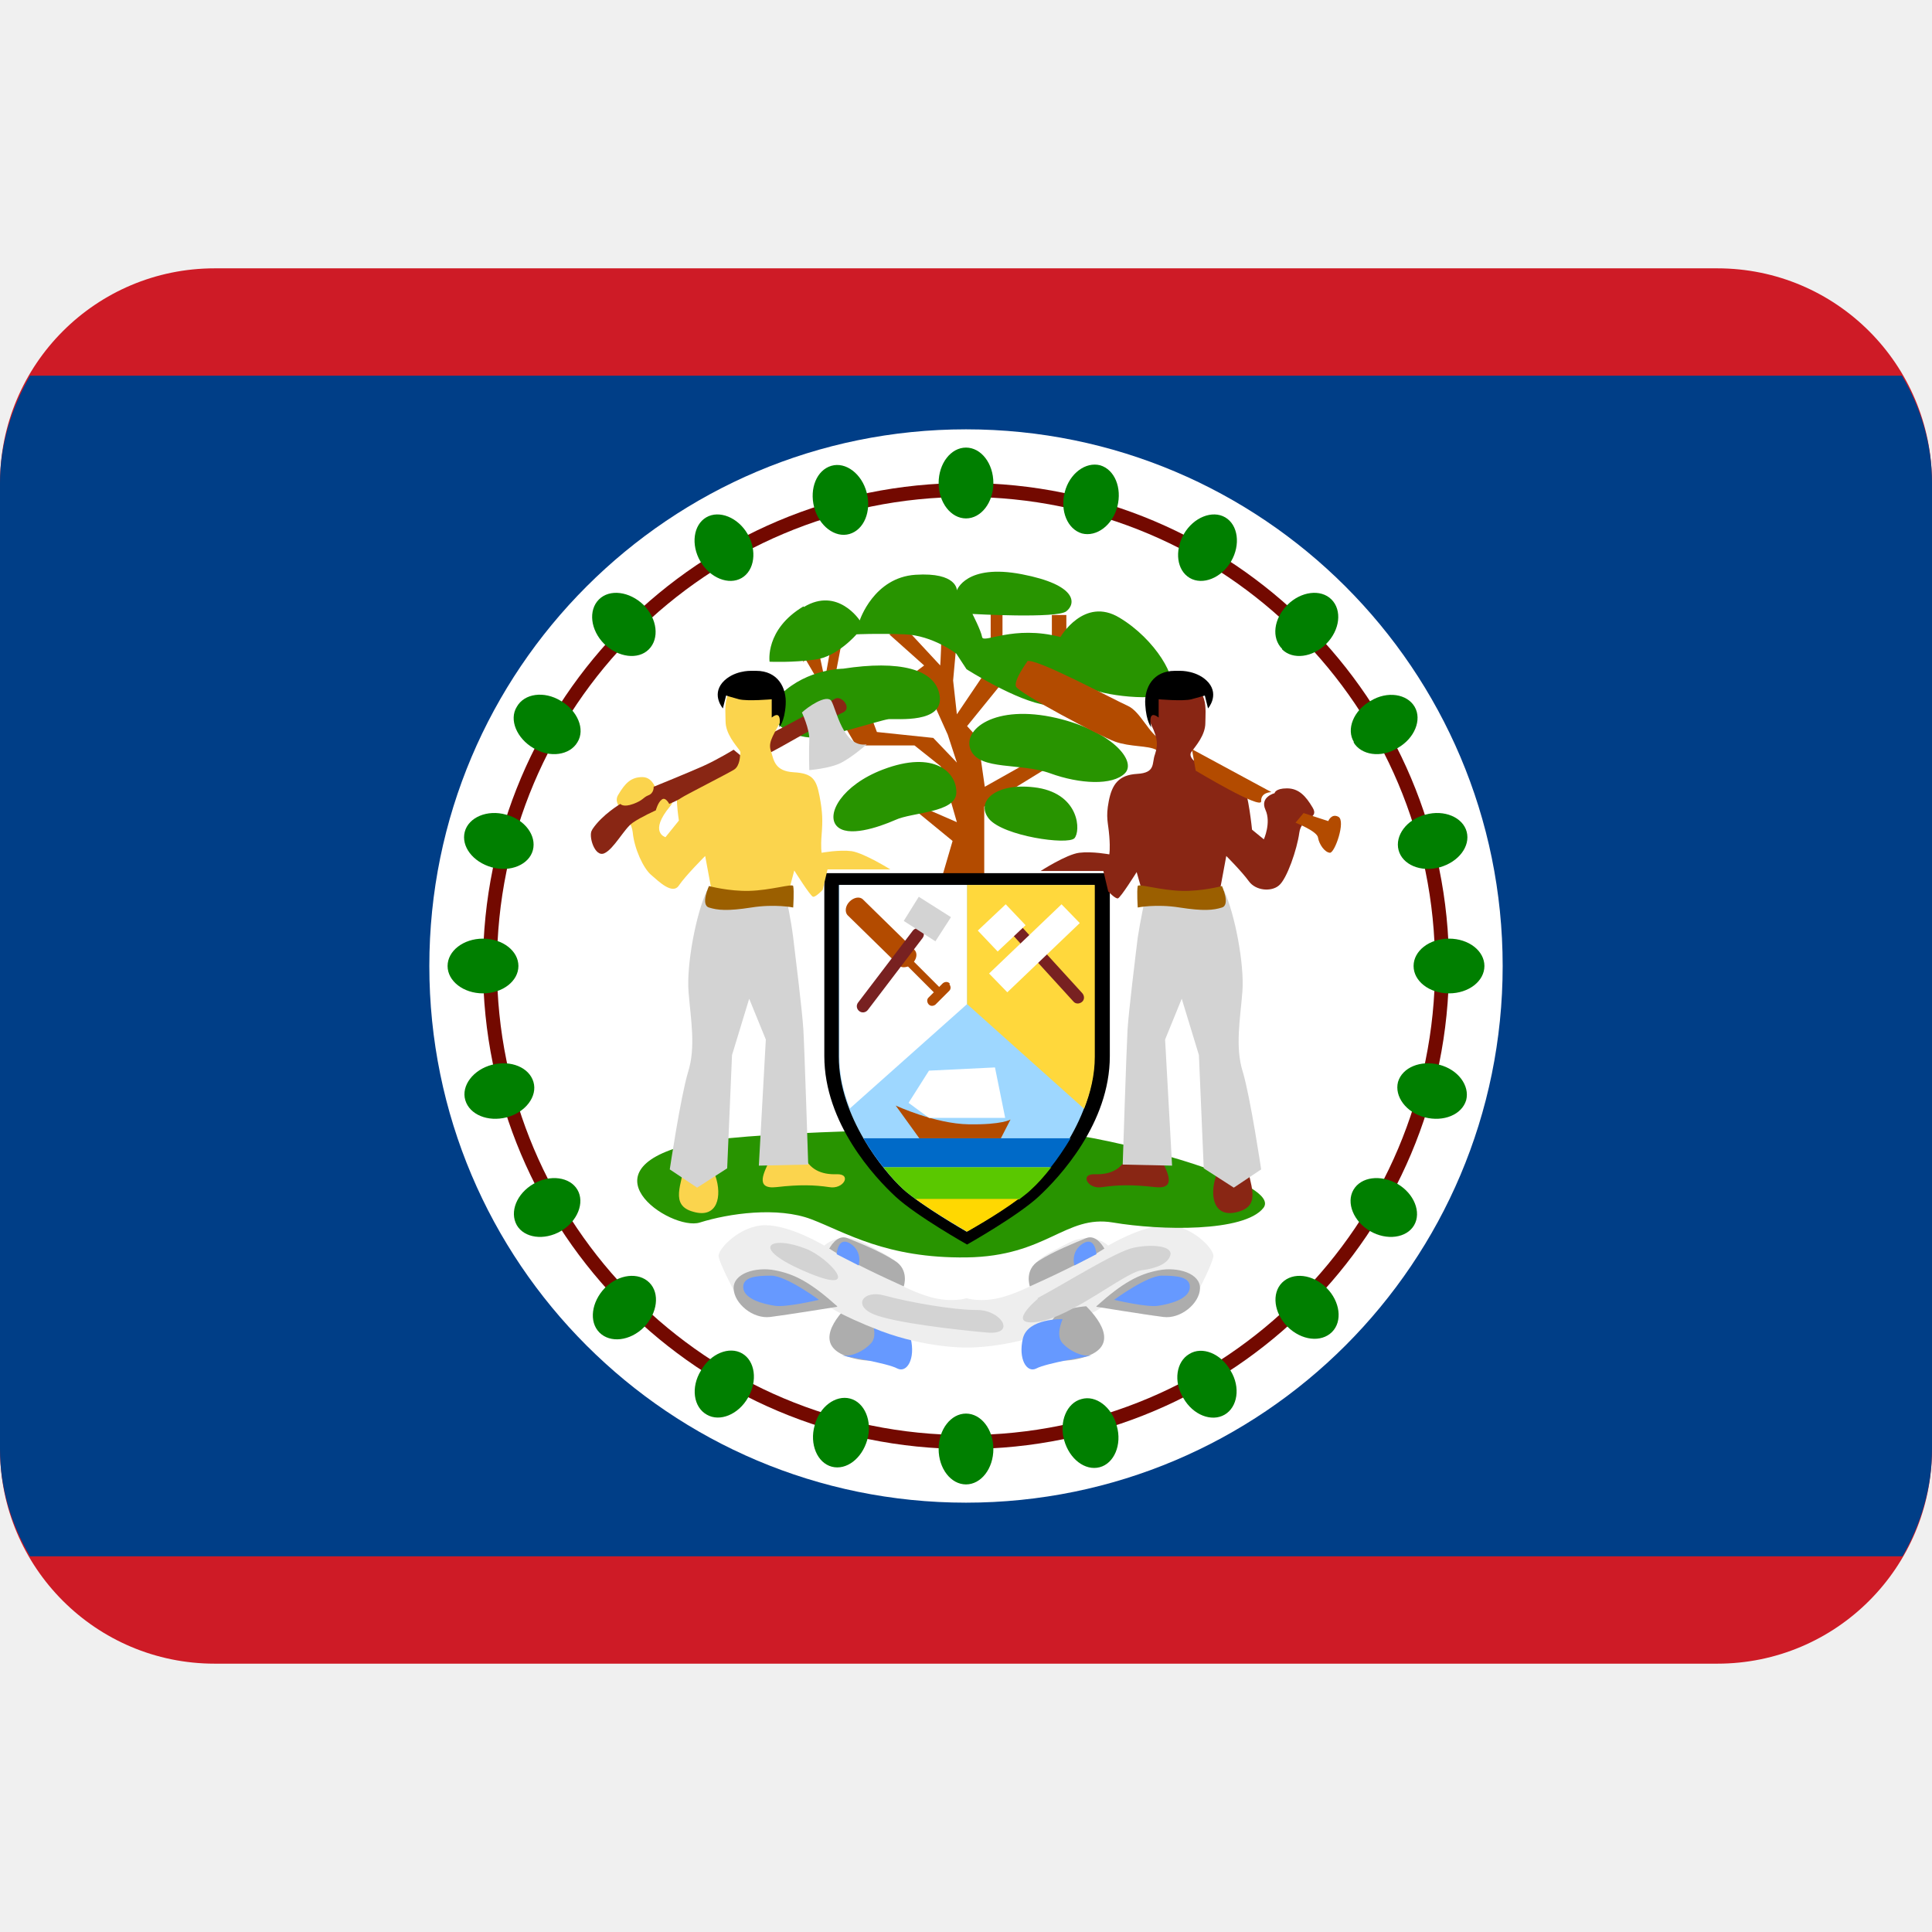
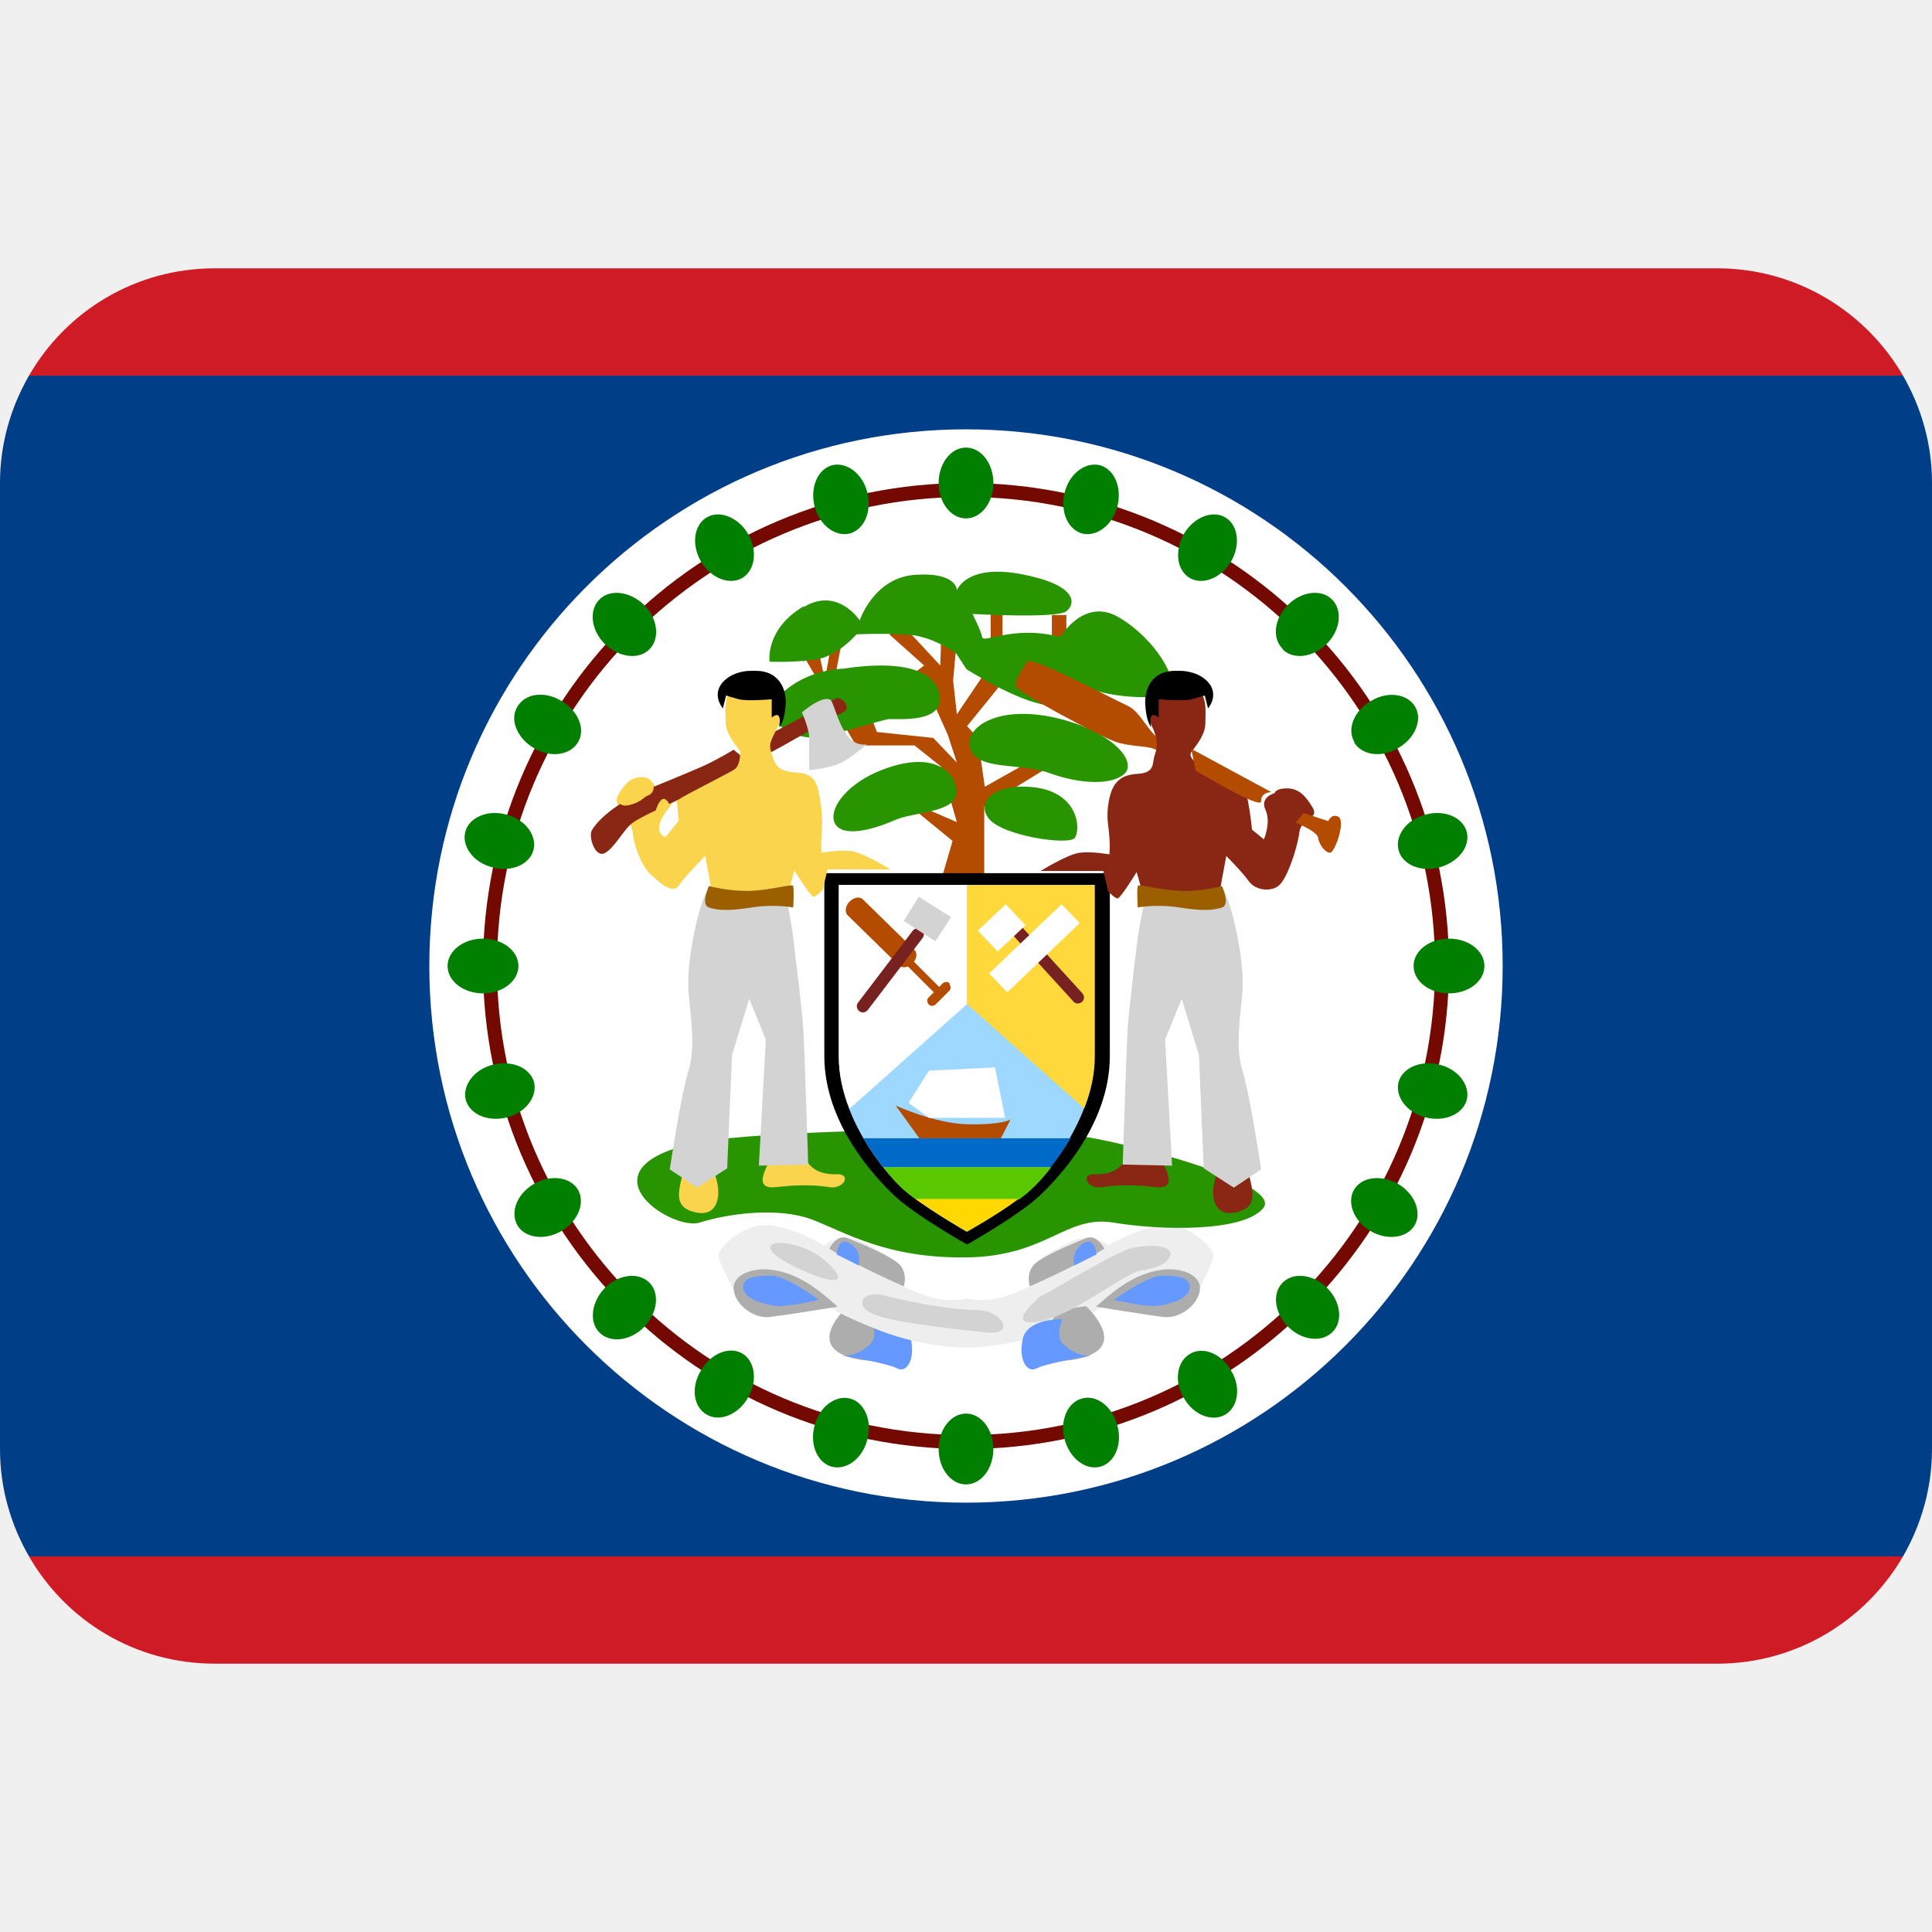
<svg xmlns="http://www.w3.org/2000/svg" viewBox="0 0 36 36">
-   <path d="m36 27c0 2.21-1.79 4-4 4h-28c-2.21 0-4-1.79-4-4v-18c0-2.21 1.79-4 4-4h28c2.21 0 4 1.79 4 4z" fill="#ce1b26" />
-   <path d="m.56 7c-.34.59-.56 1.27-.56 2v18c0 .73.21 1.41.56 2h34.89c.34-.59.55-1.27.55-2v-18c0-.73-.21-1.41-.56-2z" fill="#003e87" />
+   <path d="m35.46 29c-.69 1.19-1.98 2-3.46 2h-28c-1.48 0-2.77-.8-3.46-2l7.46-11-7.46-11c.69-1.2 1.98-2 3.46-2h28c1.48 0 2.77.81 3.46 2l-7.46 11z" fill="#ce1b26" />
+   <path d="m.54 7c-.34.59-.54 1.27-.54 2v18c0 .73.2 1.41.54 2h34.92c.34-.59.54-1.27.54-2v-18c0-.73-.2-1.41-.54-2z" fill="#003e87" />
  <circle cx="18" cy="18" fill="#fff" r="10" />
  <circle cx="18" cy="18" fill="#730900" r="9" />
  <circle cx="18" cy="18" fill="#fff" r="8.74" />
  <g fill="#007f00">
    <ellipse cx="18" cy="9" rx=".51" ry=".66" />
    <ellipse cx="18" cy="27" rx=".51" ry=".66" />
-     <path d="m15.18 26.56c.09-.35.39-.57.66-.5s.42.42.32.77-.39.57-.66.5-.42-.42-.32-.77zm4.98-16.62c.27.07.57-.15.66-.5s-.05-.69-.32-.77c-.27-.07-.57.15-.66.5s.05.69.32.77zm-7.1 15.6c.18-.32.53-.46.77-.32s.29.51.11.82c-.18.32-.53.46-.77.32-.25-.14-.3-.51-.11-.82zm9.11-14.77c.24.14.59 0 .77-.31s.13-.68-.11-.82-.59 0-.77.31c-.18.32-.13.68.11.82zm-10.9 13.23c.26-.26.63-.3.83-.1s.15.57-.1.83c-.26.26-.63.3-.83.1s-.15-.57.1-.83zm12.62-11.9c.2.2.57.15.82-.1.26-.26.3-.63.1-.83s-.57-.15-.82.1c-.26.26-.3.62-.1.82zm-13.95 9.96c.31-.18.68-.13.82.11s0 .59-.31.77-.68.13-.82-.11c-.14-.25 0-.59.31-.77zm15.28-8.23c.14.24.51.3.82.11.32-.18.46-.53.32-.77s-.51-.3-.82-.11c-.32.18-.46.53-.31.77zm-16.05 6.01c.35-.09.69.05.77.32s-.15.57-.5.66-.69-.05-.77-.32.15-.57.5-.66zm16.89-4c.07.27.41.42.77.32.35-.1.57-.39.5-.66s-.42-.42-.77-.32c-.35.09-.57.39-.5.66z" />
+     <path d="m15.18 26.56c.09-.35.39-.57.66-.5s.42.42.32.77c-.09.35-.39.57-.66.5s-.42-.42-.32-.77zm4.98-16.62c.27.07.57-.15.66-.5s-.05-.69-.32-.77c-.27-.07-.57.15-.66.5s.05.69.32.77zm-7.1 15.6c.18-.32.53-.46.77-.32s.29.51.11.82c-.18.32-.53.46-.77.32-.25-.14-.3-.51-.11-.82zm9.11-14.77c.24.14.59 0 .77-.31s.13-.68-.11-.82-.59 0-.77.31c-.18.32-.13.68.11.82zm-10.9 13.23c.26-.26.63-.3.83-.1s.15.57-.1.83c-.26.26-.63.3-.83.1s-.15-.57.1-.83zm12.63-11.9c.2.2.57.15.82-.1.26-.26.3-.63.1-.83s-.57-.15-.82.1c-.26.26-.3.62-.1.82zm-13.95 9.96c.31-.18.68-.13.82.11s0 .59-.31.77-.68.13-.82-.11c-.14-.25 0-.59.31-.77zm15.28-8.23c.14.24.51.3.82.11.32-.18.46-.53.32-.77s-.51-.3-.82-.11c-.32.18-.46.53-.31.77zm-16.05 6.01c.35-.09.69.05.77.32.07.27-.15.57-.5.66s-.69-.05-.77-.32c-.07-.27.15-.57.5-.66zm16.88-4c.07.27.41.42.77.32.35-.1.57-.39.5-.66s-.42-.42-.77-.32c-.35.09-.57.39-.5.66z" />
    <ellipse cx="9" cy="18" rx=".66" ry=".51" />
-     <path d="m26.34 18c0 .28.29.51.66.51s.66-.23.66-.51-.29-.51-.66-.51-.66.23-.66.51zm-16.91-2.82c.35.09.57.39.5.66s-.42.42-.77.32-.57-.39-.5-.66.42-.42.77-.32zm16.62 4.98c-.07.27.15.57.5.66s.69-.05.77-.32c.07-.27-.15-.57-.5-.66s-.69.05-.77.32zm-15.6-7.1c.31.18.46.53.31.77-.14.24-.51.3-.82.11-.31-.18-.46-.53-.31-.77.14-.25.51-.3.82-.11zm14.77 9.11c-.14.24 0 .59.31.77s.68.13.82-.11 0-.59-.31-.77c-.32-.18-.68-.13-.82.11zm-13.23-10.9c.26.26.3.63.1.83s-.57.15-.83-.1c-.26-.26-.3-.63-.1-.83s.57-.15.83.1zm11.9 12.63c-.2.2-.15.57.1.82.26.26.63.3.83.1s.15-.57-.1-.82c-.26-.26-.63-.3-.83-.1zm-9.96-13.95c.18.31.13.68-.11.82s-.59 0-.77-.31-.13-.68.11-.82.59 0 .77.31zm8.23 15.28c-.24.14-.3.51-.11.82.18.32.53.45.77.31s.3-.51.11-.82c-.18-.32-.53-.46-.77-.31zm-6.01-16.05c.09.35-.05.69-.32.77s-.57-.15-.66-.5.05-.69.32-.77.57.15.66.5zm4 16.89c-.27.07-.42.42-.32.77s.39.57.66.5.42-.42.32-.77c-.09-.35-.39-.58-.66-.5z" />
+     <path d="m26.34 18c0 .28.29.51.66.51s.66-.23.66-.51-.29-.51-.66-.51-.66.23-.66.51zm-16.9-2.82c.35.09.57.39.5.66s-.42.42-.77.32c-.35-.09-.57-.39-.5-.66s.42-.42.77-.32zm16.62 4.98c-.07.27.15.57.5.66s.69-.05.77-.32c.07-.27-.15-.57-.5-.66s-.69.05-.77.32zm-15.6-7.1c.31.18.46.53.31.77-.14.24-.51.3-.82.11-.31-.18-.46-.53-.31-.77.14-.25.51-.3.82-.11zm14.77 9.11c-.14.24 0 .59.31.77s.68.13.82-.11 0-.59-.31-.77c-.32-.18-.68-.13-.82.11zm-13.23-10.9c.26.26.3.63.1.83s-.57.15-.83-.1c-.26-.26-.3-.63-.1-.83s.57-.15.83.1zm11.9 12.63c-.2.2-.15.57.1.82.26.26.63.3.83.1s.15-.57-.1-.82c-.26-.26-.63-.3-.83-.1zm-9.96-13.95c.18.31.13.68-.11.82s-.59 0-.77-.31-.13-.68.11-.82.59 0 .77.31zm8.23 15.28c-.24.14-.3.51-.11.82.18.32.53.45.77.31s.3-.51.11-.82c-.18-.32-.53-.46-.77-.31zm-6.01-16.06c.09.35-.05.69-.32.77-.27.07-.57-.15-.66-.5s.05-.69.32-.77c.27-.07.57.15.66.5zm4 16.89c-.27.07-.42.42-.32.77s.39.57.66.5.42-.42.32-.77c-.09-.35-.39-.58-.66-.5z" />
  </g>
-   <path d="m14.96 12.2.99 1.69h1.09l.49.39.3 1.04-1.08-.47 1 .82-.24.82h.83v-1.46l1.35-.83-.22-.17-1.12.63-.13-.91-.2-.22.69-.85-.36-.14-.52.77-.07-.63.07-.77s-.35-.28-.31-.19 0 .68 0 .68l-.65-.7-.3.12.65.58-.76.57-.92-.25.18-.94h-.19l-.16.89-.16-.75-.24.42m3.49-1.04h.22v.81h-.22zm1.14.16h.27v.43h-.27z" fill="#b34b00" />
-   <path d="m16.16 13.16c.03.08.18.48.18.48l1.05.11.44.46-.17-.52-.27-.6z" fill="#fff" />
+   <path d="m14.96 12.2.99 1.69h1.09l.49.39.3 1.04-1.08-.47 1 .82-.24.82h.83v-1.46l1.35-.83-.22-.17-1.12.63-.13-.91-.2-.22.69-.85-.36-.14-.52.77-.07-.63.07-.77s-.35-.28-.31-.19c.03.09 0 .68 0 .68l-.65-.7-.3.12.65.58-.76.57-.92-.25.18-.94h-.19l-.16.89-.16-.75-.24.42m3.49-1.04h.22v.81h-.22zm1.14.16h.27v.43h-.27z" fill="#b34b00" />
+   <path d="m16.16 13.16c.03.08.18.48.18.48l1.05.11.44.46-.17-.52-.27-.6-1.22.08z" fill="#fff" />
  <path d="m14.98 11.31c.63-.38 1.04.25 1.04.25s.26-.8 1.04-.85.77.29.77.29.17-.5 1.21-.3 1.01.55.83.69c-.17.14-1.75.05-1.75.05s.16.31.18.43c.02.13.58-.23 1.46 0 0 0 .44-.76 1.1-.36.67.4 1.11 1.16.94 1.37-.16.22-1.36.07-1.49-.07 0 0-.24.4-.8.33s-1.5-.67-1.5-.67l-.19-.29s-.44-.34-.96-.36c-.53-.02-.9 0-.9 0s-.36.42-.77.47c-.42.06-.85.04-.85.04s-.09-.6.63-1.03z" fill="#289400" />
  <path d="m15.71 12.46c1.04-.16 1.73 0 1.8.51s-.78.42-.95.43c-.17.02-1.17.36-1.49.34-.33-.02-.99-.34-.51-.81.49-.47 1.15-.47 1.15-.47zm3.98.92c1.02.24 1.5.8 1.27 1.03s-.84.2-1.39 0-1.31-.05-1.48-.43.44-.87 1.6-.6zm-.35 1.3c.78.13.8.81.68.94-.13.13-1.32-.04-1.59-.36-.27-.33.14-.7.91-.58zm-2.89-.34c.97-.37 1.38.06 1.37.43-.01.38-.82.36-1.14.51-.32.14-.89.33-1.09.11s.1-.76.86-1.05z" fill="#289400" />
  <path d="m15.79 24.34c-.27.27-.68.82.2.99s.53-.69.35-.83c-.19-.14-.55-.16-.55-.16z" fill="#adadad" />
  <path d="m16.23 24.58c.02.05.13.31 0 .45s-.34.25-.54.23c0 0 .85.14 1.03.24.18.09.34-.18.25-.56s-.74-.36-.74-.36z" fill="#69f" />
-   <path d="m21.75 22.83c-.47 0-1.1.38-1.1.38s-.29-.29-.76-.04-.74.33-.7.8c0 0-.26.13-.51.2-.4.11-.67.02-.67.02s-.27.09-.67-.02c-.25-.07-.51-.2-.51-.2.04-.47-.24-.54-.71-.8-.47-.25-.76.04-.76.04s-.63-.38-1.1-.38-.89.45-.87.58.24.56.36.78c.13.22.24.34.58.34s1.07-.22 1.07-.22.16.16 1.01.49c.85.32 1.59.31 1.59.31s.74.02 1.59-.31 1.01-.49 1.01-.49.72.22 1.07.22.45-.13.58-.34c.13-.22.34-.65.36-.78s-.4-.58-.87-.58z" fill="#eee" />
+   <path d="m21.75 22.83c-.47 0-1.1.38-1.1.38s-.29-.29-.76-.04-.74.33-.7.8c0 0-.26.13-.51.2-.4.11-.67.02-.67.02s-.27.09-.67-.02c-.25-.07-.51-.2-.51-.2.04-.47-.24-.54-.71-.8-.47-.25-.76.04-.76.04s-.63-.38-1.1-.38-.89.45-.87.58.24.56.36.78c.13.22.24.34.58.34s1.07-.22 1.07-.22.16.16 1.01.49c.85.32 1.59.31 1.59.31s.74.02 1.59-.31 1.01-.49 1.01-.49.72.22 1.07.22c.34 0 .45-.13.58-.34.13-.22.34-.65.36-.78s-.4-.58-.87-.58z" fill="#eee" />
  <path d="m15.46 23.27c.35.23 1.07.56 1.38.7 0 0 .11-.31-.17-.48-.28-.18-.68-.34-.88-.42s-.34.2-.34.2zm.14 1.07c-.49-.44-.79-.6-1.16-.67-.36-.07-.78.06-.77.34s.36.57.68.53 1.25-.19 1.25-.19z" fill="#adadad" />
-   <path d="m15.59 23.37s.02-.34.25-.2c.24.15.16.41.16.41zm-.33.85s-.61-.45-.89-.45c-.27 0-.54.02-.52.23s.38.3.58.33c.2.04.83-.11.83-.11z" fill="#69f" />
+   <path d="m15.59 23.37s.02-.34.25-.2c.24.15.16.41.16.41l-.42-.21zm-.33.85s-.61-.45-.89-.45c-.27 0-.54.02-.52.23s.38.3.58.33c.2.04.83-.11.83-.11z" fill="#69f" />
  <path d="m20.24 24.34c.27.27.68.82-.2.99s-.53-.69-.35-.83c.19-.14.55-.16.55-.16z" fill="#adadad" />
  <path d="m19.8 24.58c-.02.05-.13.31 0 .45s.34.25.54.23c0 0-.85.14-1.03.24-.18.09-.34-.18-.25-.56s.74-.36.74-.36z" fill="#69f" />
  <path d="m20.57 23.27c-.35.23-1.07.56-1.38.7 0 0-.11-.31.17-.48.28-.18.69-.34.88-.42.2-.08.34.2.34.2zm-.14 1.07c.49-.44.79-.6 1.16-.67.36-.07.78.06.77.34s-.36.57-.68.53-1.25-.19-1.25-.19z" fill="#adadad" />
-   <path d="m20.43 23.37s-.02-.34-.25-.2c-.24.15-.16.41-.16.41zm.33.85s.61-.45.89-.45.54.02.52.23-.38.3-.58.33c-.2.04-.83-.11-.83-.11z" fill="#69f" />
-   <path d="m15.02 23.27c.42.16 1.1.9 0 .43s-.65-.69 0-.43zm1.46.87c.48.13 1.28.27 1.73.27s.74.47.18.42-1.72-.18-2.11-.34c-.4-.17-.19-.46.2-.35zm2.85.05c.51-.27 1.46-.87 1.79-.94s.72-.04.69.13c-.04.16-.24.25-.54.29-.31.04-1.3.87-1.93.96s0-.43 0-.43z" fill="#d3d3d3" />
-   <path d="m13.05 21.28c1-.2 5.49-.32 6.77-.16s4.08.94 3.72 1.39-1.91.42-2.8.27-1.23.63-2.73.65-2.26-.47-2.89-.71-1.54-.11-2.08.06-2.33-1.03 0-1.5z" fill="#289400" />
-   <path d="m15.36 16.27v3.41c0 1.25.94 2.26 1.33 2.62s1.33.89 1.33.89.94-.53 1.33-.89 1.33-1.37 1.33-2.62v-3.41z" />
+   <path d="m20.43 23.37s-.02-.34-.25-.2c-.24.15-.16.41-.16.41l.42-.21zm.33.85s.61-.45.89-.45.54.02.52.23-.38.3-.58.33c-.2.04-.83-.11-.83-.11z" fill="#69f" />
+   <path d="m15.02 23.27c.42.16 1.1.9 0 .43s-.65-.69 0-.43zm1.46.87c.48.13 1.28.27 1.73.27s.74.47.18.42c-.56-.06-1.72-.18-2.11-.34-.4-.17-.19-.46.2-.35zm2.85.05c.51-.27 1.46-.87 1.79-.94s.72-.04.69.13c-.04.16-.24.25-.54.29-.31.04-1.3.87-1.93.96s0-.43 0-.43z" fill="#d3d3d3" />
+   <path d="m13.05 21.28c1-.2 5.49-.32 6.77-.16s4.08.94 3.72 1.39-1.91.42-2.8.27c-.89-.14-1.23.63-2.73.65s-2.26-.47-2.89-.71c-.63-.23-1.54-.11-2.08.06s-2.33-1.03 0-1.5z" fill="#289400" />
+   <path d="m15.36 16.27v3.41c0 1.25.94 2.26 1.33 2.62s1.33.89 1.33.89.94-.53 1.33-.89 1.33-1.37 1.33-2.62v-3.41h-5.31z" />
  <path d="m15.63 16.49v3.2c0 1.12.84 2.14 1.19 2.46s1.19.8 1.19.8.84-.47 1.19-.8c.35-.32 1.19-1.34 1.19-2.46v-3.2z" fill="#9ed7ff" />
  <path d="m16.46 21.75h3.12c.12-.15.25-.34.37-.54h-3.86c.12.21.25.39.37.54z" fill="#006ac8" />
-   <path d="m16.46 21.75c.14.18.27.32.37.41.06.06.15.12.24.19h1.92c.09-.07.17-.13.23-.19.1-.09.23-.23.37-.41z" fill="#5ac800" />
+   <path d="m16.46 21.75c.14.18.27.32.37.41.06.06.15.12.24.19h1.92c.09-.07.17-.13.23-.19.1-.09.23-.23.37-.41h-3.12z" fill="#5ac800" />
  <path d="m18.02 22.95s.56-.31.96-.61h-1.92c.4.29.96.61.96.61z" fill="#ffd801" />
-   <path d="m15.83 20.66 2.19-1.95v-2.22h-2.38v3.2c0 .34.08.67.2.97z" fill="#fff" />
-   <path d="m20.2 20.66c.12-.3.2-.63.2-.97v-3.2h-2.38v2.22z" fill="#ffd83c" />
+   <path d="m15.83 20.66 2.19-1.95v-2.22h-2.39v3.2c0 .34.08.67.2.97z" fill="#fff" />
+   <path d="m20.2 20.66c.12-.3.2-.63.2-.97v-3.2h-2.38v2.22l2.19 1.95z" fill="#ffd83c" />
  <path d="m17.7 18.33-.01-.01c-.03-.03-.08-.03-.12 0l-.07.07-.47-.47c.06-.08.06-.17.01-.22l-.96-.94c-.06-.06-.17-.04-.25.04s-.09.19-.04.25l.96.94c.04.04.1.04.17.02l.48.48-.1.1c-.03.03-.03.08 0 .12l.01.01c.03.03.08.03.12 0l.26-.26c.03-.03.03-.08 0-.12z" fill="#b34b00" />
  <path d="m16.17 18.82c-.04.05-.11.06-.16.02s-.06-.11-.02-.16l1.02-1.34c.04-.05.11-.06.16-.02s.06.11.02.16z" fill="#782121" />
  <path d="m16.84 17.16.28-.45.6.38-.29.45z" fill="#d3d3d3" />
  <path d="m20 18.66c.04.05.11.05.16.01s.05-.11.01-.16l-1.14-1.25c-.04-.05-.11-.05-.16-.01s-.05.11-.01.16z" fill="#782121" />
  <path d="m18.22 17.34.52-.49.37.39-.52.49zm.21.8 1.35-1.29.34.35-1.35 1.29z" fill="#fff" />
  <path d="m16.69 20.6s.73.34 1.36.35.78-.09.78-.09l-.18.35h-1.52z" fill="#b34b00" />
  <path d="m16.93 20.55.38.28h1.42l-.19-.94-1.23.06z" fill="#fff" />
  <path d="m14.22 13.74c.42-.2 1.22-.65 1.34-.72s.33.18.14.26-1.19.68-1.48.81c-.28.14 0-.35 0-.35z" fill="#892614" />
-   <path d="m12.76 21.66c-.05.4-.29.8.16.92.45.13.54-.29.41-.67-.12-.38-.58-.25-.58-.25zm1.57-.02c-.07.17-.29.53.14.48s.71-.04.98 0c.27.05.43-.25.14-.24s-.51-.09-.62-.36-.65.12-.65.12zm-1.06-4.99-.13-.7s-.37.37-.49.55-.38-.08-.52-.2-.31-.48-.34-.79-.4-.49-.27-.7c.13-.22.24-.33.45-.33.22 0 .27.29.27.29s.42.05.25.25c-.41.49-.09.58-.09.58l.25-.31s-.09-.58 0-.69.63-.31.81-.33.4-.18.32-.29-.26-.31-.26-.54-.08-.74.45-.67.71.42.56.7-.22.38-.16.54c.05.16.07.36.42.38s.42.13.48.44.06.47.04.72 0 .34 0 .34.32-.06.56-.03c.24.04.72.34.72.34h-1.17l-.09.38s-.13.14-.18.13-.35-.49-.35-.49l-.13.49z" fill="#fbd44d" />
+   <path d="m12.76 21.66c-.05.4-.29.8.16.92.45.13.54-.29.41-.67-.12-.38-.58-.25-.58-.25zm1.57-.02c-.07.17-.29.53.14.48s.71-.04.98 0c.27.05.43-.25.14-.24s-.51-.09-.62-.36-.65.12-.65.12zm-1.06-4.99-.13-.7s-.37.37-.49.55c-.13.18-.38-.08-.52-.2s-.31-.48-.34-.79c-.04-.31-.4-.49-.27-.7.13-.22.24-.33.45-.33.22 0 .27.29.27.29s.42.05.25.25c-.41.49-.09.58-.09.58l.25-.31s-.09-.58 0-.69.63-.31.81-.33.4-.18.32-.29-.26-.31-.26-.54-.08-.74.45-.67.71.42.56.7c-.14.29-.22.38-.16.54.05.16.07.36.42.38s.42.13.48.44c.05.31.06.47.04.72s0 .34 0 .34.32-.06.56-.03c.24.04.72.34.72.34h-1.17l-.09.38s-.13.14-.18.13c-.05-.02-.35-.49-.35-.49l-.13.49-1.39-.08z" fill="#fbd44d" />
  <path d="m13.17 16.6c-.2.43-.38 1.37-.34 1.88s.14 1.03-.01 1.5c-.14.47-.34 1.81-.34 1.81l.51.34.56-.36.09-2.11.32-1.05.31.76-.13 2.35.92-.02s-.07-2.17-.09-2.51-.15-1.39-.19-1.72-.13-.74-.13-.74z" fill="#d3d3d3" />
  <path d="m13.21 16.51s.37.1.75.09c.4-.01.81-.14.82-.09.02.09 0 .4 0 .4s-.34-.07-.78 0c-.45.07-.63.05-.79 0s0-.4 0-.4z" fill="#9b5f00" />
-   <path d="m14.09 12.5c.4 0 .57.31.55.63s-.12.42-.12.42.07-.35-.14-.18v-.34s-.45.04-.61 0c-.15-.04-.24-.07-.24-.07l-.06.24s-.21-.24-.01-.48c.2-.23.53-.22.53-.22" />
+   <path d="m14.09 12.5c.4 0 .57.31.55.63-.02.33-.12.42-.12.42s.07-.35-.14-.18v-.34s-.45.04-.61 0c-.15-.04-.24-.07-.24-.07l-.06.24s-.21-.24-.01-.48c.2-.23.53-.22.53-.22" />
  <path d="m11.04 15.45c.18-.27.52-.47.52-.47s.05.07.24 0 .18-.12.28-.16c.11-.04.1-.16.1-.16s.64-.26.91-.38.58-.31.58-.31l.12.1s0 .2-.11.27-.92.48-.99.53-.22.11-.22.11-.07-.14-.14-.08c-.07.05-.11.2-.11.2s-.27.12-.43.23-.35.49-.53.57-.3-.33-.23-.43z" fill="#892614" />
-   <path d="m14.94 13.28c.1-.1.46-.35.55-.22.09.14.22.88.66.81 0 0-.26.23-.47.34s-.6.14-.6.14-.01-.35 0-.56c.01-.2-.14-.52-.14-.52z" fill="#d3d3d3" />
+   <path d="m14.94 13.28c.1-.1.46-.35.55-.22.09.14.22.88.66.81 0 0-.26.23-.47.34-.22.11-.6.14-.6.14s-.01-.35 0-.56c.01-.2-.14-.52-.14-.52z" fill="#d3d3d3" />
  <path d="m19.14 12.32c.15-.07 1.62.72 1.87.83s.4.54.64.64.04.26-.11.18-.48-.05-.76-.15-1.81-.91-1.85-1.03.21-.46.21-.46z" fill="#b34b00" />
-   <path d="m23.23 21.66c.05.4.29.8-.16.92-.45.13-.54-.29-.41-.67.12-.38.57-.25.57-.25zm-1.57-.02c.07.17.29.53-.14.48s-.7-.04-.98 0c-.27.05-.43-.25-.14-.24s.51-.09.61-.36c.11-.27.65.12.65.12zm1.06-4.99.13-.7s.29.29.42.47.42.2.56.08c.15-.12.34-.68.38-.98.04-.31.38-.25.25-.47s-.26-.36-.48-.36-.23.09-.23.09-.28.07-.17.31-.03.55-.03.55l-.22-.18s-.07-.69-.16-.8-.47-.34-.65-.36-.4-.18-.32-.29.26-.31.26-.54.08-.74-.45-.67-.71.42-.56.7c.14.29.12.4.07.56-.06.16.02.34-.33.36s-.47.2-.53.51-.01.39.01.65c.02.25 0 .34 0 .34s-.32-.06-.56-.03-.72.34-.72.34h1.17l.09.38s.13.14.18.13.35-.49.35-.49l.14.49z" fill="#892614" />
-   <path d="m22.81 16.6c.2.43.38 1.37.34 1.88s-.14 1.03.01 1.5c.14.47.34 1.81.34 1.81l-.51.34-.56-.36-.09-2.11-.32-1.05-.31.76.13 2.35-.92-.02s.07-2.17.09-2.51.15-1.39.19-1.72c.05-.33.14-.74.14-.74z" fill="#d3d3d3" />
+   <path d="m23.23 21.66c.05.4.29.8-.16.92-.45.13-.54-.29-.41-.67.12-.38.57-.25.57-.25zm-1.57-.02c.07.17.29.53-.14.48s-.7-.04-.98 0c-.27.05-.43-.25-.14-.24s.51-.09.61-.36c.11-.27.65.12.65.12zm1.06-4.99.13-.7s.29.29.42.47.42.2.56.08c.15-.12.34-.68.38-.98.04-.31.38-.25.25-.47s-.26-.36-.48-.36-.23.09-.23.09-.28.07-.17.31-.03.55-.03.55l-.22-.18s-.07-.69-.16-.8-.47-.34-.65-.36-.4-.18-.32-.29.26-.31.26-.54.08-.74-.45-.67-.71.42-.56.7c.14.29.12.4.07.56-.06.16.02.34-.33.36s-.47.2-.53.51c-.05.31-.01.39.01.65.02.25 0 .34 0 .34s-.32-.06-.56-.03c-.24.04-.72.34-.72.34h1.17l.09.38s.13.14.18.13c.06-.02.35-.49.35-.49l.14.49 1.39-.08z" fill="#892614" />
+   <path d="m22.81 16.6c.2.43.38 1.37.34 1.88s-.14 1.03.01 1.5c.14.47.34 1.81.34 1.81l-.51.34-.56-.36-.09-2.11-.32-1.05-.31.76.13 2.35-.92-.02s.07-2.17.09-2.51.15-1.39.19-1.72c.05-.33.14-.74.14-.74l1.48-.13z" fill="#d3d3d3" />
  <path d="m22.77 16.51s-.37.1-.75.09c-.4-.01-.81-.14-.82-.09-.02.09 0 .4 0 .4s.34-.07.78 0c.45.07.63.05.79 0s0-.4 0-.4z" fill="#9b5f00" />
-   <path d="m21.89 12.5c-.4 0-.57.31-.55.63s.11.42.11.42-.08-.35.14-.18v-.34s.46.04.61 0 .25-.07.25-.07l.06.24s.21-.24.01-.48c-.2-.23-.53-.22-.53-.22" />
-   <path d="m22.21 13.96 1.48.8s-.2 0-.19.17-1.22-.57-1.22-.57zm2.08 1.19.46.15s.06-.15.19-.08c.14.08-.07.68-.16.67-.1-.01-.2-.16-.22-.28-.01-.12-.42-.28-.42-.28z" fill="#b34b00" />
+   <path d="m21.89 12.5c-.4 0-.57.31-.55.63.02.33.11.42.11.42s-.08-.35.14-.18v-.34s.46.04.61 0 .25-.07.25-.07l.06.24s.21-.24.01-.48c-.2-.23-.53-.22-.53-.22" />
+   <path d="m22.21 13.96 1.48.8s-.2 0-.19.17-1.22-.57-1.22-.57l-.08-.39zm2.08 1.19.46.15s.06-.15.19-.08c.14.08-.07.68-.16.67-.1-.01-.2-.16-.22-.28-.01-.12-.42-.28-.42-.28z" fill="#b34b00" />
</svg>
